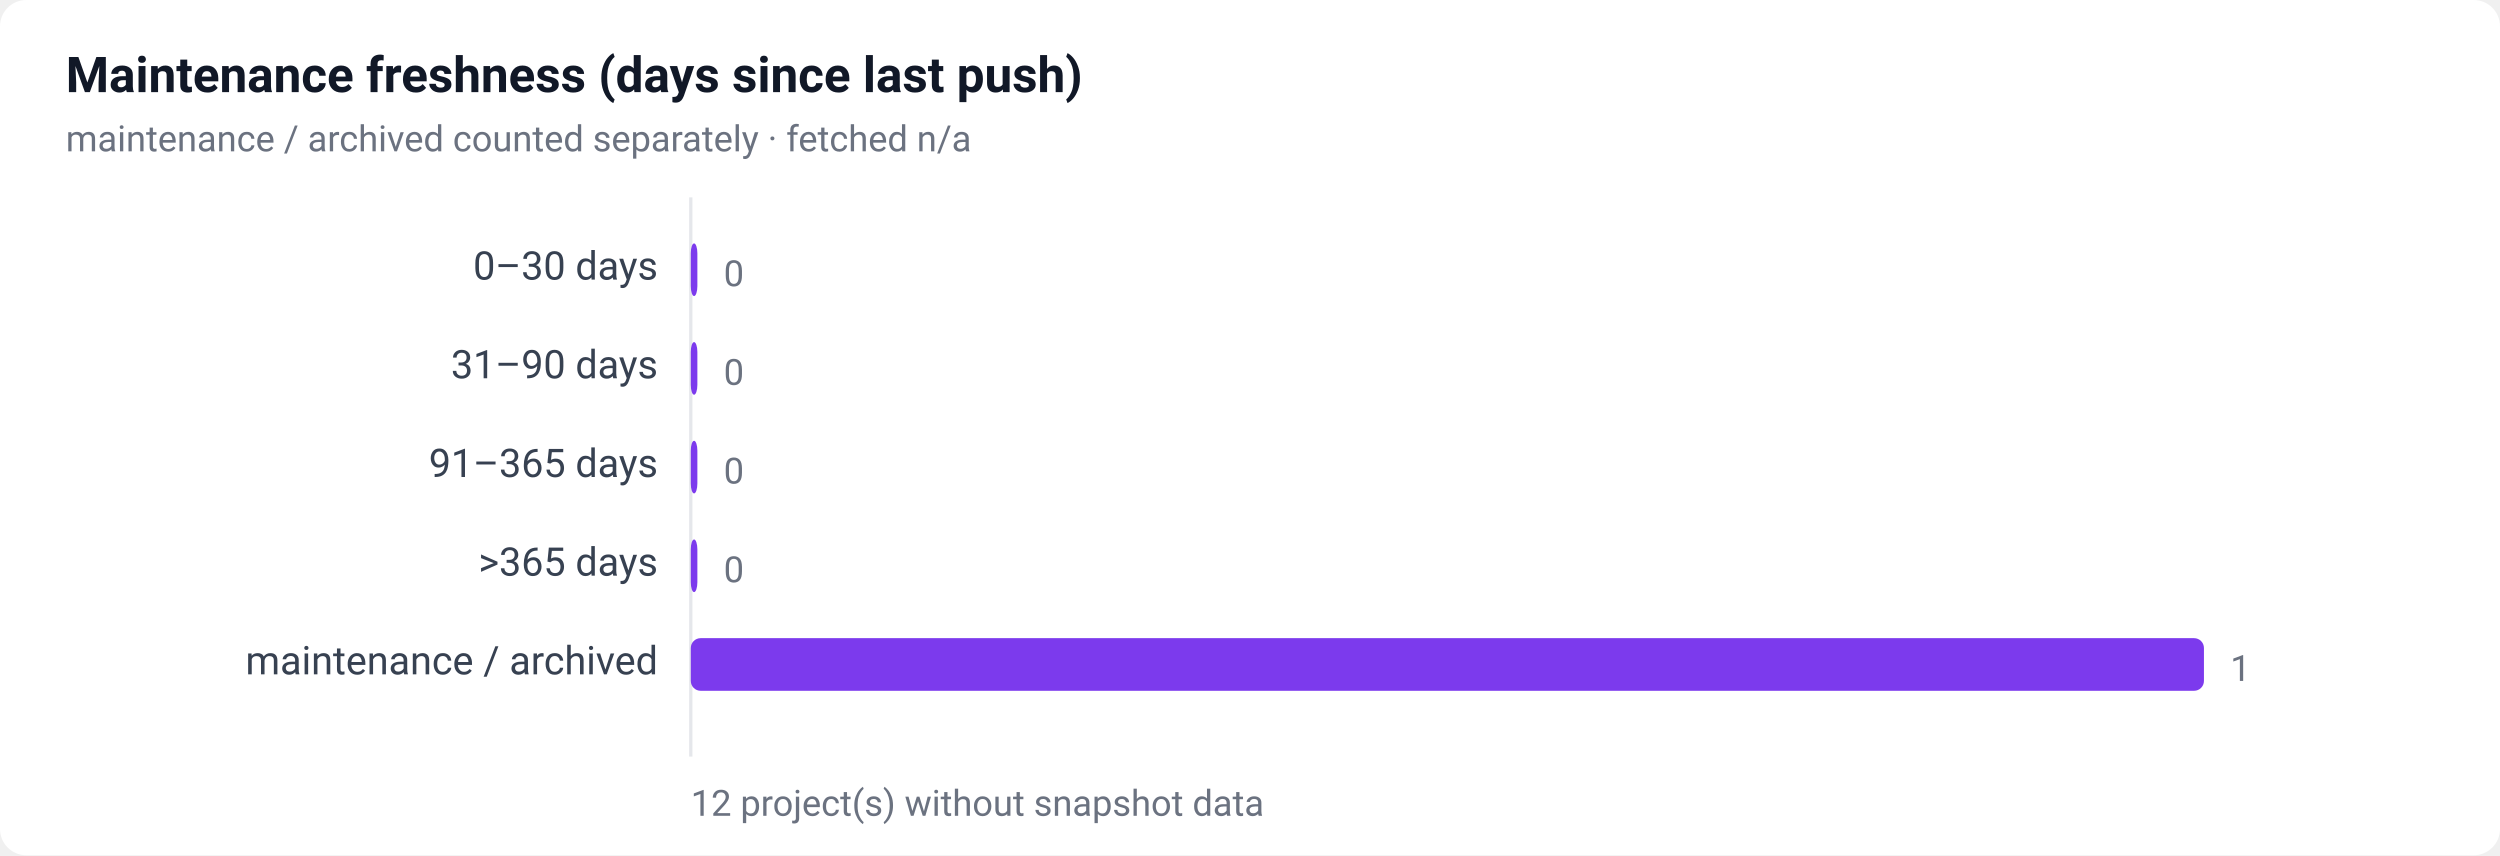
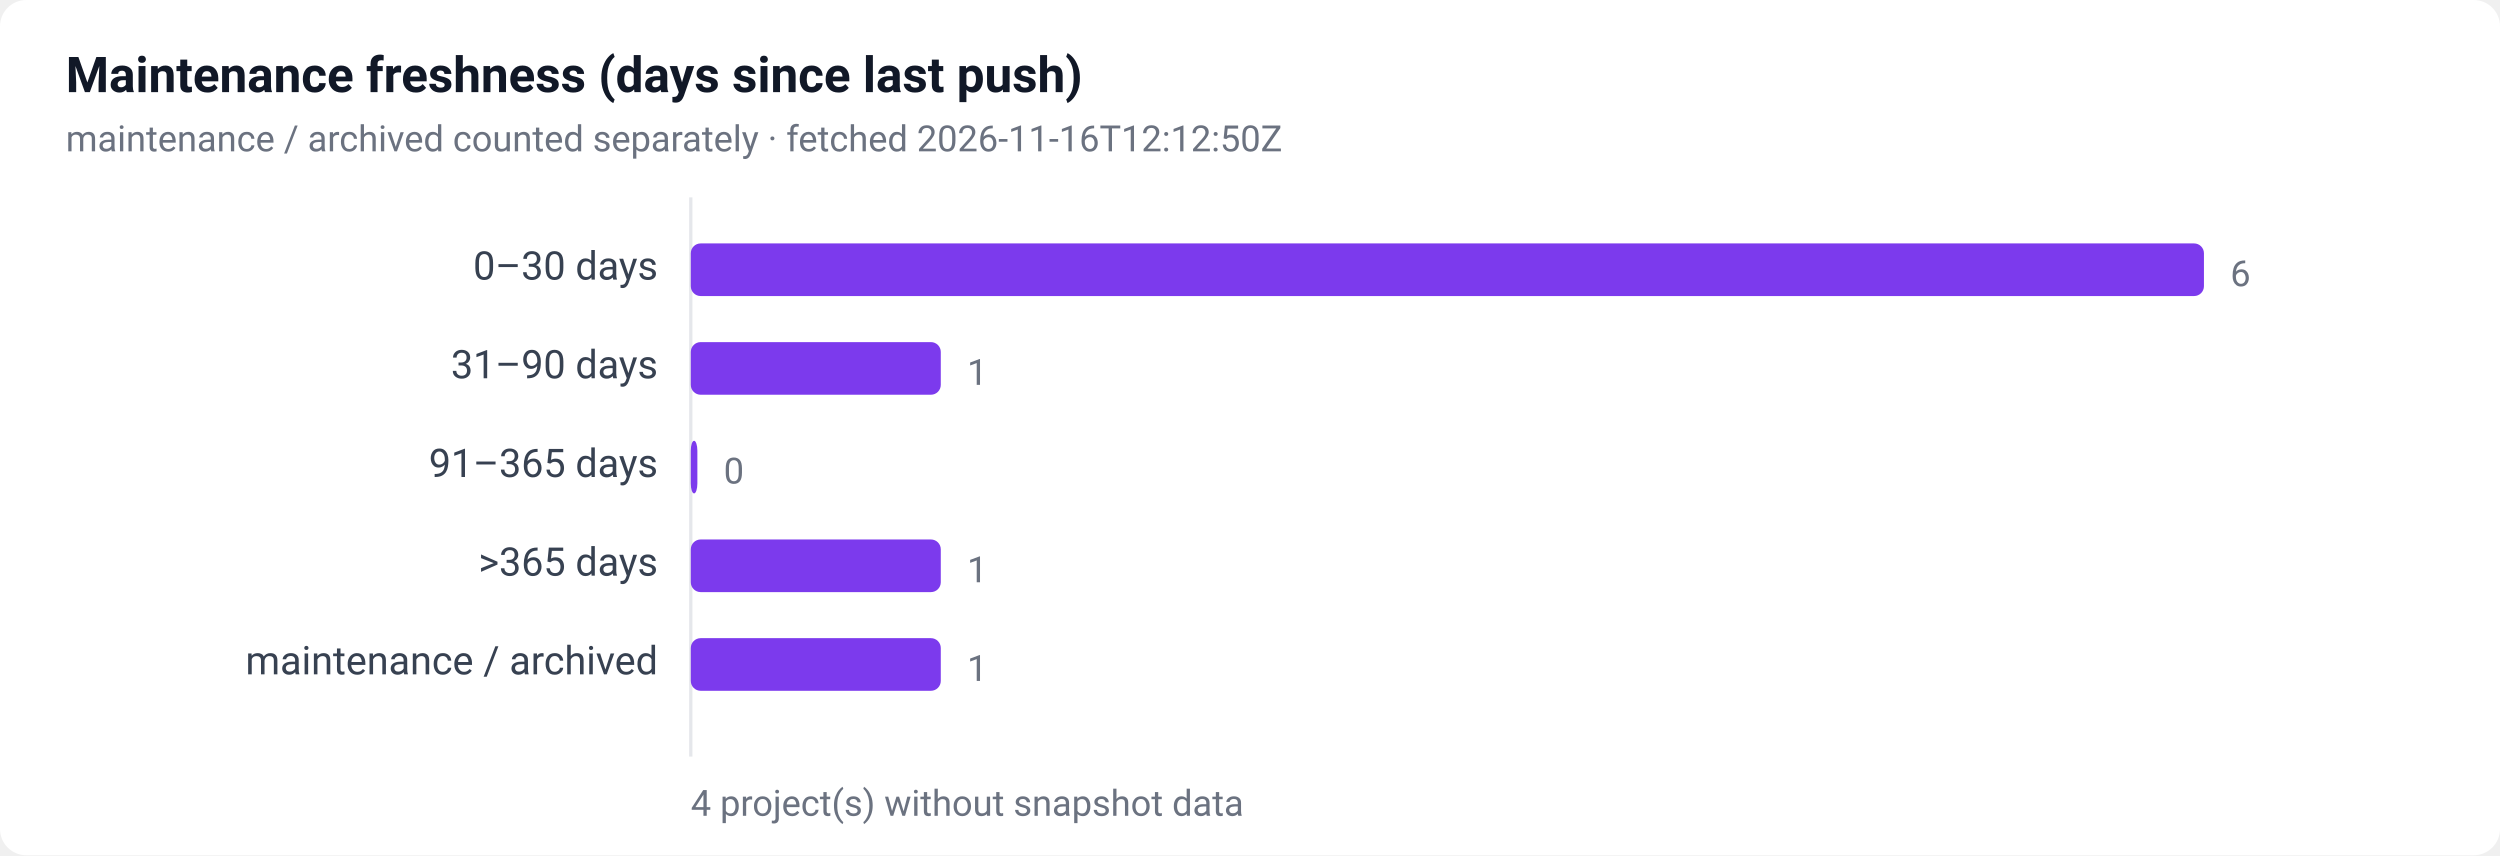
<svg xmlns="http://www.w3.org/2000/svg" viewBox="0 0 760 260" width="760" height="260" role="img" aria-label="Maintenance freshness (days since last push)">
  <style>
    .bg { fill: #ffffff; }
    .label, .value, .title, .sub { font-family: ui-sans-serif, -apple-system, "Segoe UI", Roboto, "Helvetica Neue", sans-serif; }
    .title { font-size: 15px; font-weight: 600; fill: #111827; }
    .sub   { font-size: 11px; fill: #6b7280; }
    .label { font-size: 12px; fill: #374151; }
    .value { font-size: 11px; fill: #6b7280; }
    .bar   { fill: #2563eb; }
    .bar-alt { fill: #7c3aed; }
    .axis  { stroke: #e5e7eb; stroke-width: 1; }
    @media (prefers-color-scheme: dark) {
      .bg { fill: #0b0f19; }
      .title { fill: #f3f4f6; }
      .sub, .value { fill: #9ca3af; }
      .label { fill: #d1d5db; }
      .bar { fill: #60a5fa; }
      .bar-alt { fill: #a78bfa; }
      .axis { stroke: #1f2937; }
    }
  </style>
  <rect class="bg" width="760" height="260" rx="8" />
  <text class="title" x="20" y="28">Maintenance freshness (days since last push)</text>
-   <text class="sub" x="20" y="46">maintenance / archived counted separately · fetched n/a</text>
+   <text class="sub" x="20" y="46">maintenance / archived counted separately · fetched 2026-11-16T12:12:50Z</text>
  <line class="axis" x1="210" y1="60" x2="210" y2="230" />
  <text class="label" x="200" y="85" text-anchor="end">0–30 days</text>
-   <rect class="bar-alt" x="210" y="74" width="2" height="16" rx="3" />
-   <text class="value" x="220" y="87">0</text>
+   <rect class="bar-alt" x="210" y="74" width="460" height="16" rx="3" />
+   <text class="value" x="678" y="87">6</text>
  <text class="label" x="200" y="115" text-anchor="end">31–90 days</text>
-   <rect class="bar-alt" x="210" y="104" width="2" height="16" rx="3" />
-   <text class="value" x="220" y="117">0</text>
+   <rect class="bar-alt" x="210" y="104" width="76" height="16" rx="3" />
+   <text class="value" x="294" y="117">1</text>
  <text class="label" x="200" y="145" text-anchor="end">91–365 days</text>
  <rect class="bar-alt" x="210" y="134" width="2" height="16" rx="3" />
  <text class="value" x="220" y="147">0</text>
  <text class="label" x="200" y="175" text-anchor="end">&gt;365 days</text>
-   <rect class="bar-alt" x="210" y="164" width="2" height="16" rx="3" />
-   <text class="value" x="220" y="177">0</text>
+   <rect class="bar-alt" x="210" y="164" width="76" height="16" rx="3" />
+   <text class="value" x="294" y="177">1</text>
  <text class="label" x="200" y="205" text-anchor="end">maintenance / archived</text>
-   <rect class="bar-alt" x="210" y="194" width="460" height="16" rx="3" />
-   <text class="value" x="678" y="207">1</text>
-   <text class="value" x="210" y="248">12 project(s) without snapshot data</text>
+   <rect class="bar-alt" x="210" y="194" width="76" height="16" rx="3" />
+   <text class="value" x="294" y="207">1</text>
+   <text class="value" x="210" y="248">4 project(s) without snapshot data</text>
</svg>
